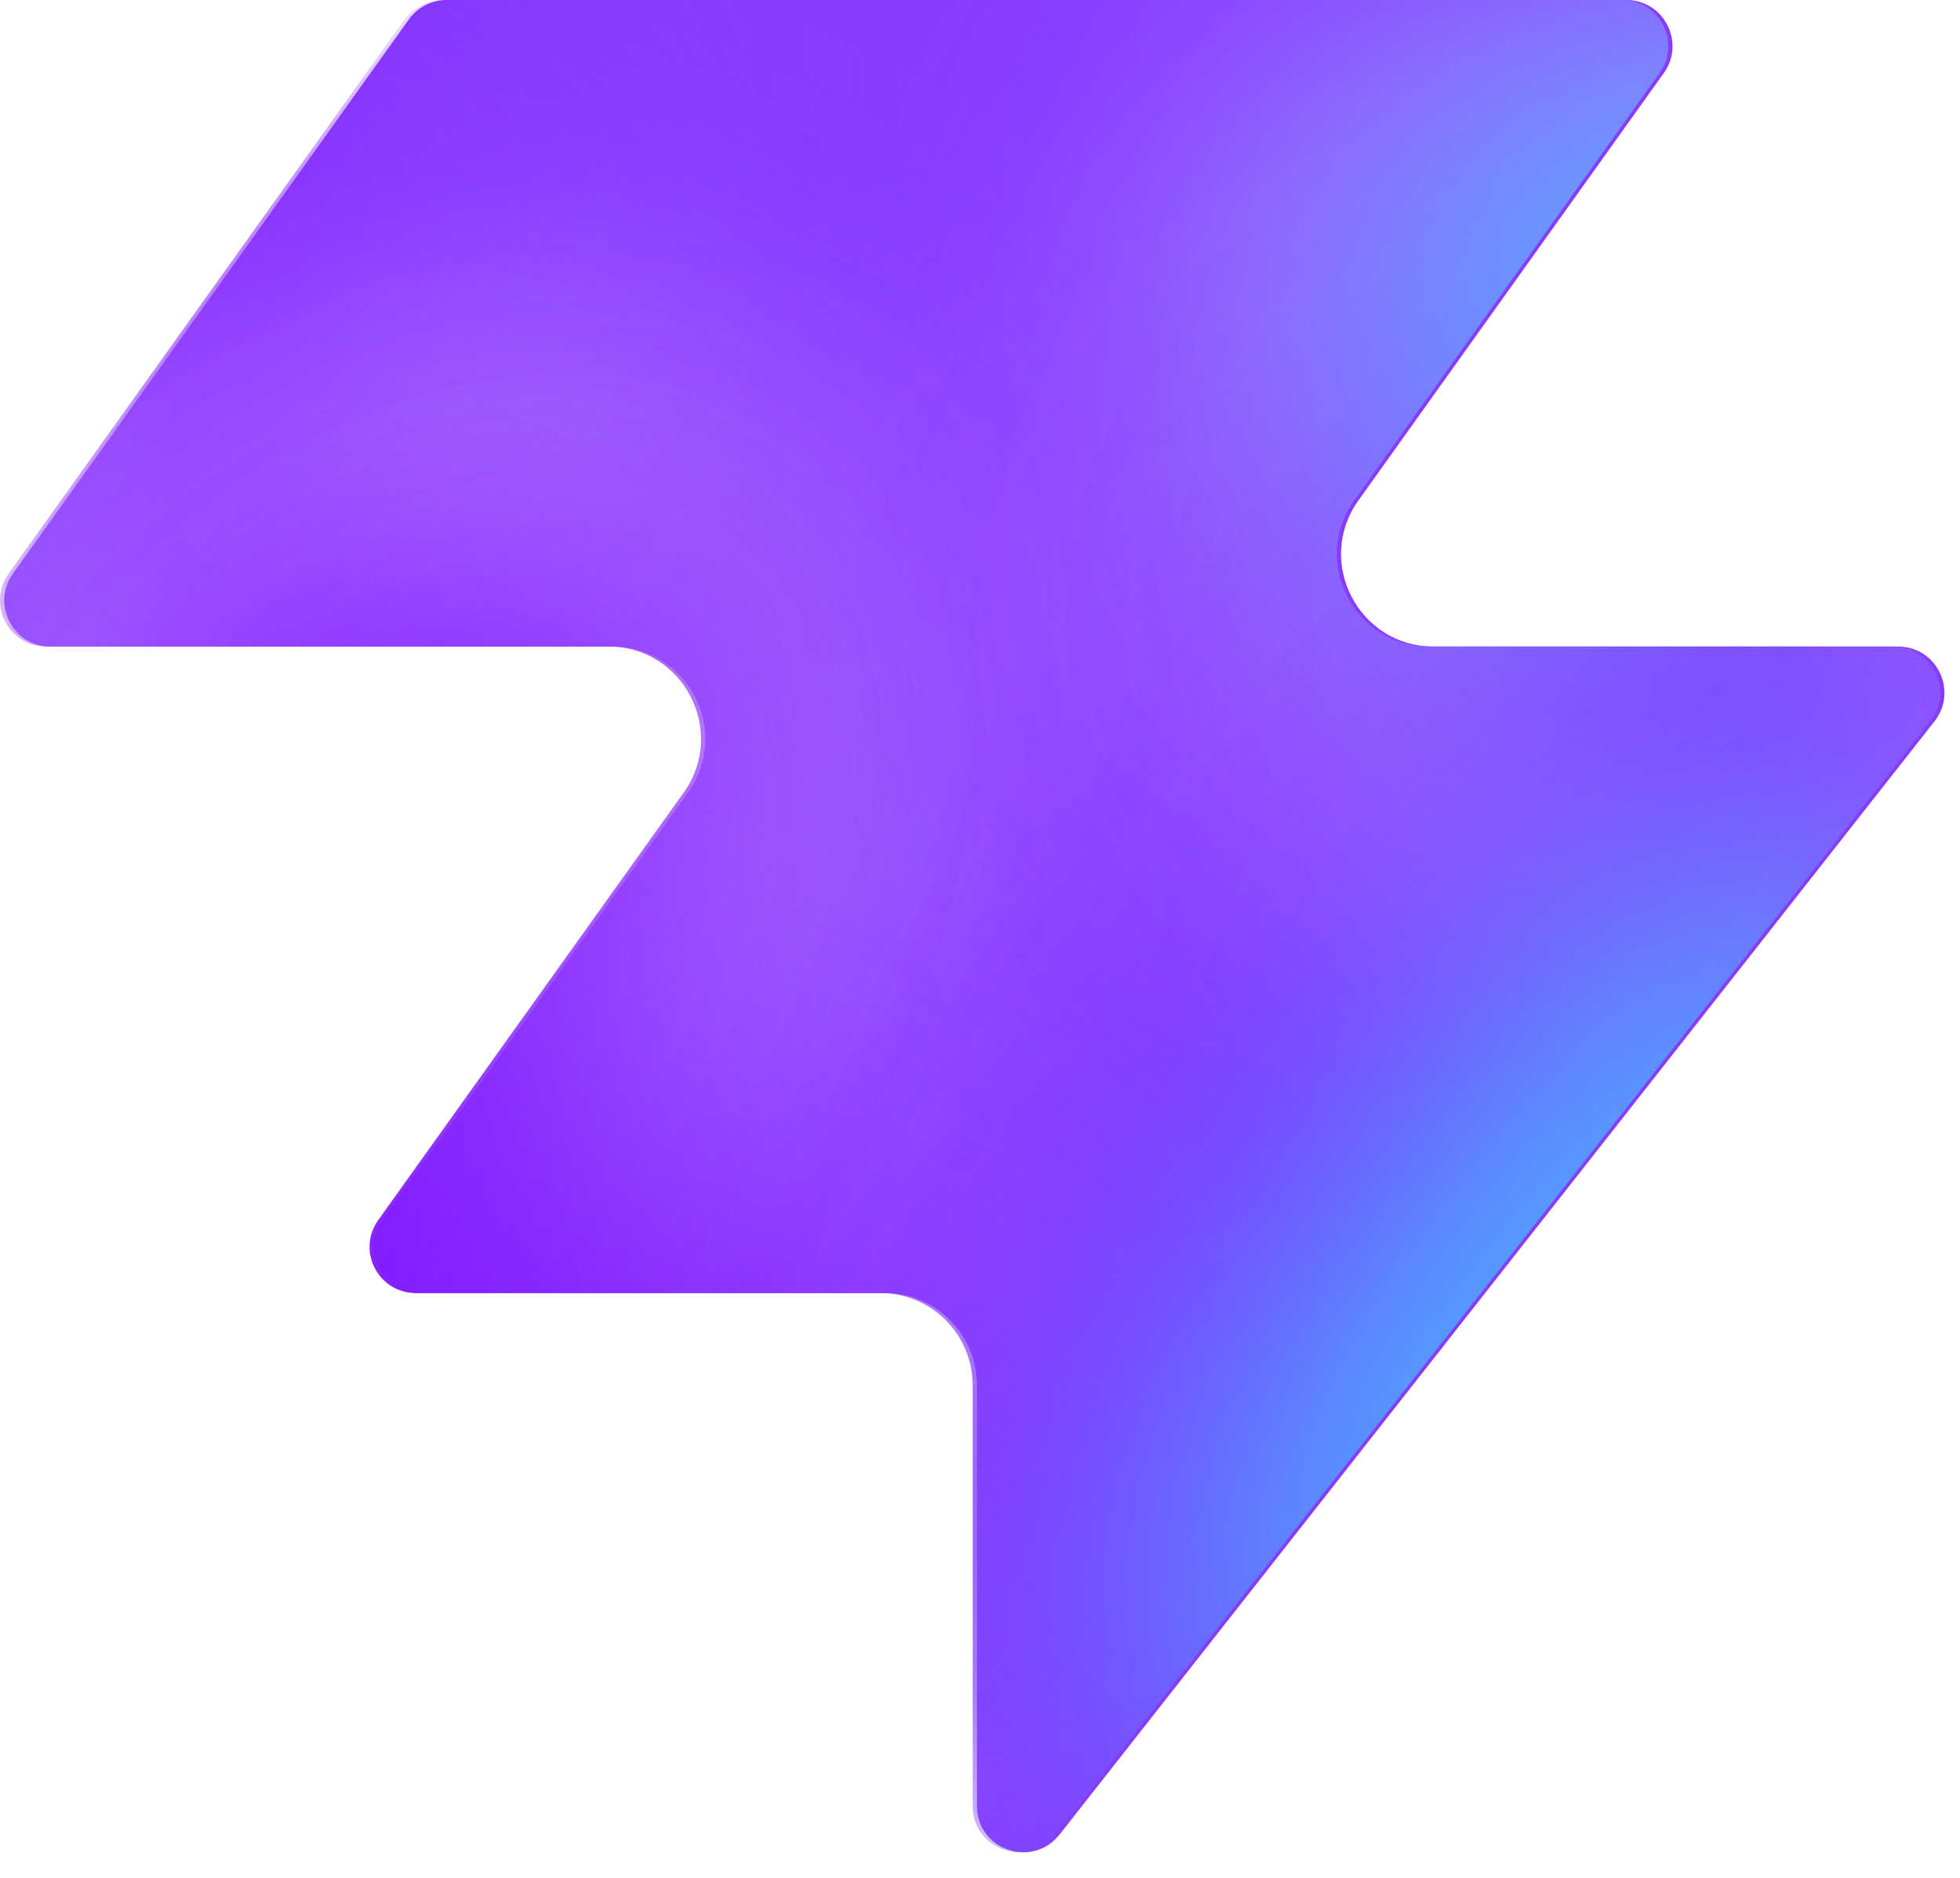
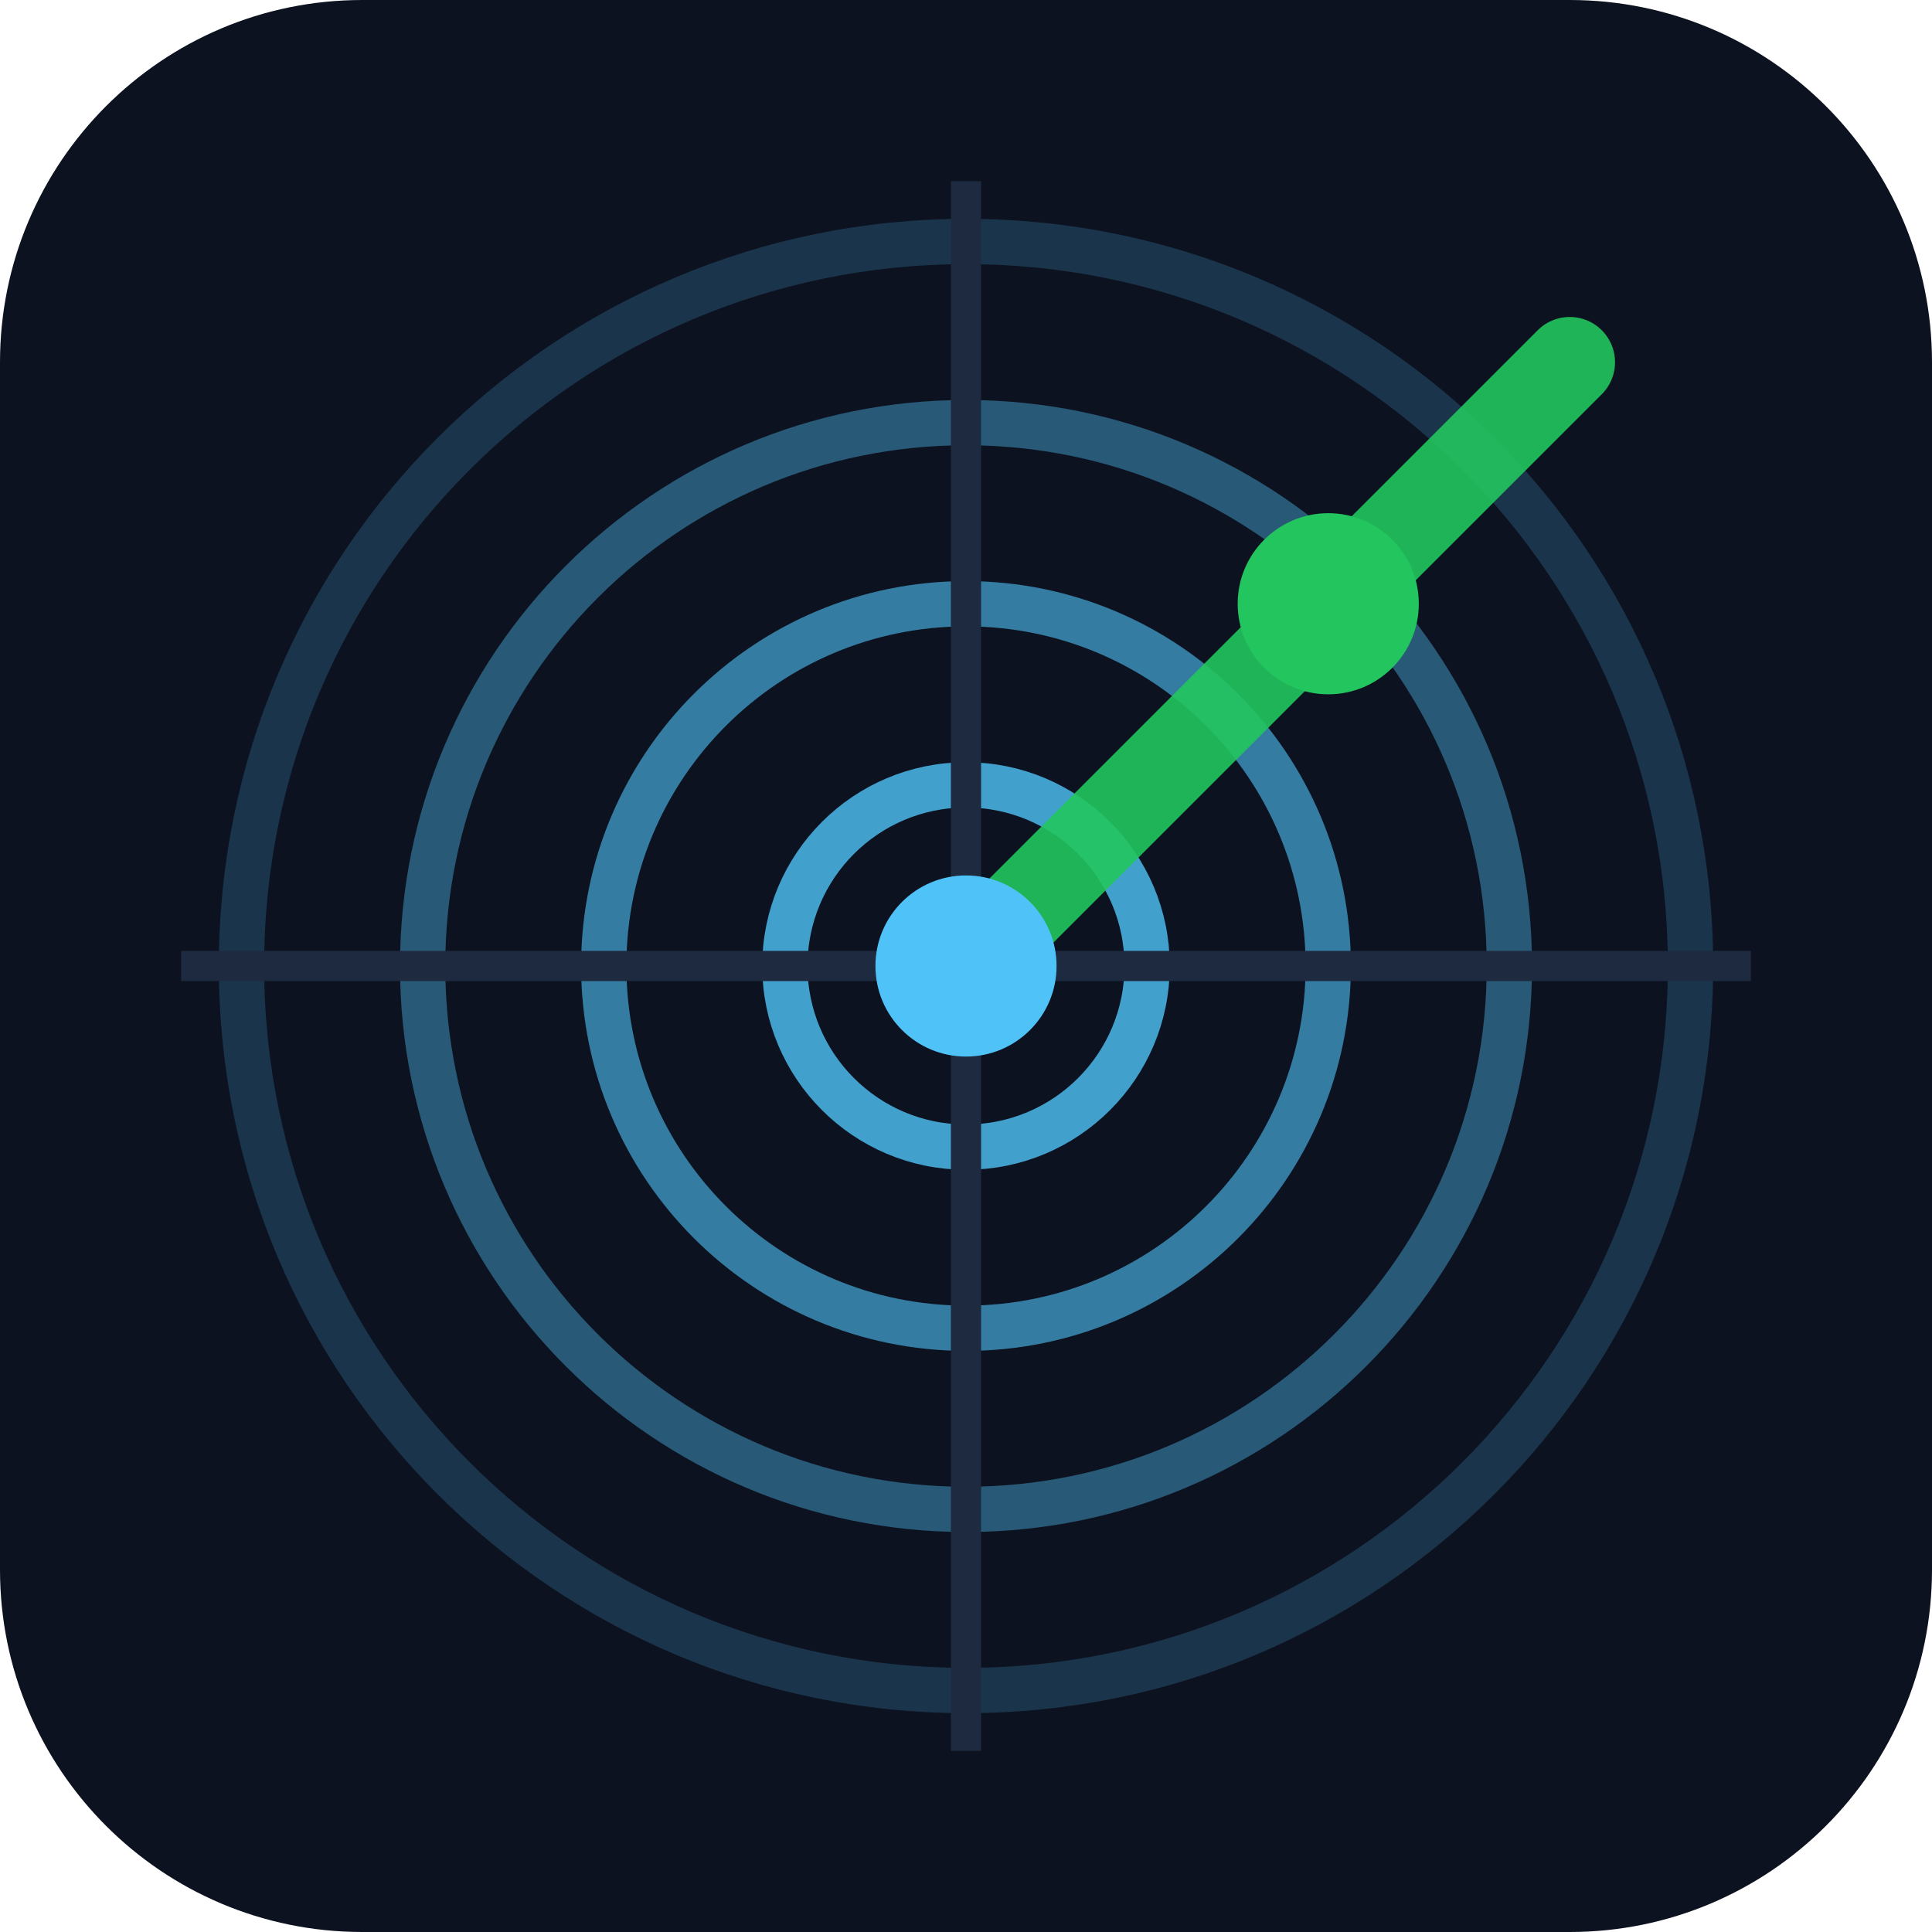
- <svg xmlns="http://www.w3.org/2000/svg" width="48" height="46" fill="none" viewBox="0 0 48 46">
-   <path fill="#863bff" d="M25.946 44.938c-.664.845-2.021.375-2.021-.698V33.937a2.26 2.26 0 0 0-2.262-2.262H10.287c-.92 0-1.456-1.04-.92-1.788l7.48-10.471c1.07-1.497 0-3.578-1.842-3.578H1.237c-.92 0-1.456-1.04-.92-1.788L10.013.474c.214-.297.556-.474.92-.474h28.894c.92 0 1.456 1.04.92 1.788l-7.48 10.471c-1.07 1.498 0 3.579 1.842 3.579h11.377c.943 0 1.473 1.088.89 1.83L25.947 44.94z" style="fill:#863bff;fill:color(display-p3 .525 .23 1);fill-opacity:1" />
-   <mask id="a" width="48" height="46" x="0" y="0" maskUnits="userSpaceOnUse" style="mask-type:alpha">
-     <path fill="#000" d="M25.842 44.938c-.664.844-2.021.375-2.021-.698V33.937a2.26 2.26 0 0 0-2.262-2.262H10.183c-.92 0-1.456-1.04-.92-1.788l7.48-10.471c1.07-1.498 0-3.579-1.842-3.579H1.133c-.92 0-1.456-1.04-.92-1.787L9.91.473c.214-.297.556-.474.92-.474h28.894c.92 0 1.456 1.04.92 1.788l-7.48 10.471c-1.07 1.498 0 3.578 1.842 3.578h11.377c.943 0 1.473 1.088.89 1.832L25.843 44.94z" style="fill:#000;fill-opacity:1" />
-   </mask>
-   <g mask="url(#a)">
-     <g filter="url(#b)">
-       <ellipse cx="5.508" cy="14.704" fill="#ede6ff" rx="5.508" ry="14.704" style="fill:#ede6ff;fill:color(display-p3 .927 .903 1);fill-opacity:1" transform="matrix(.00324 1 1 -.00324 -4.47 31.516)" />
-     </g>
-     <g filter="url(#c)">
-       <ellipse cx="10.399" cy="29.851" fill="#ede6ff" rx="10.399" ry="29.851" style="fill:#ede6ff;fill:color(display-p3 .927 .903 1);fill-opacity:1" transform="matrix(.00324 1 1 -.00324 -39.328 7.883)" />
-     </g>
-     <g filter="url(#d)">
-       <ellipse cx="5.508" cy="30.487" fill="#7e14ff" rx="5.508" ry="30.487" style="fill:#7e14ff;fill:color(display-p3 .492 .077 1);fill-opacity:1" transform="rotate(89.814 -25.913 -14.639)scale(1 -1)" />
-     </g>
-     <g filter="url(#e)">
-       <ellipse cx="5.508" cy="30.599" fill="#7e14ff" rx="5.508" ry="30.599" style="fill:#7e14ff;fill:color(display-p3 .492 .077 1);fill-opacity:1" transform="rotate(89.814 -32.644 -3.334)scale(1 -1)" />
-     </g>
-     <g filter="url(#f)">
-       <ellipse cx="5.508" cy="30.599" fill="#7e14ff" rx="5.508" ry="30.599" style="fill:#7e14ff;fill:color(display-p3 .492 .077 1);fill-opacity:1" transform="matrix(.00324 1 1 -.00324 -34.34 30.47)" />
-     </g>
-     <g filter="url(#g)">
-       <ellipse cx="14.072" cy="22.078" fill="#ede6ff" rx="14.072" ry="22.078" style="fill:#ede6ff;fill:color(display-p3 .927 .903 1);fill-opacity:1" transform="rotate(93.35 24.506 48.493)scale(-1 1)" />
-     </g>
-     <g filter="url(#h)">
-       <ellipse cx="3.47" cy="21.501" fill="#7e14ff" rx="3.47" ry="21.501" style="fill:#7e14ff;fill:color(display-p3 .492 .077 1);fill-opacity:1" transform="rotate(89.009 28.708 47.59)scale(-1 1)" />
-     </g>
-     <g filter="url(#i)">
-       <ellipse cx="3.47" cy="21.501" fill="#7e14ff" rx="3.47" ry="21.501" style="fill:#7e14ff;fill:color(display-p3 .492 .077 1);fill-opacity:1" transform="rotate(89.009 28.708 47.59)scale(-1 1)" />
-     </g>
-     <g filter="url(#j)">
-       <ellipse cx=".387" cy="8.972" fill="#7e14ff" rx="4.407" ry="29.108" style="fill:#7e14ff;fill:color(display-p3 .492 .077 1);fill-opacity:1" transform="rotate(39.51 .387 8.972)" />
-     </g>
-     <g filter="url(#k)">
-       <ellipse cx="47.523" cy="-6.092" fill="#7e14ff" rx="4.407" ry="29.108" style="fill:#7e14ff;fill:color(display-p3 .492 .077 1);fill-opacity:1" transform="rotate(37.892 47.523 -6.092)" />
-     </g>
-     <g filter="url(#l)">
-       <ellipse cx="41.412" cy="6.333" fill="#47bfff" rx="5.971" ry="9.665" style="fill:#47bfff;fill:color(display-p3 .28 .748 1);fill-opacity:1" transform="rotate(37.892 41.412 6.333)" />
-     </g>
-     <g filter="url(#m)">
-       <ellipse cx="-1.879" cy="38.332" fill="#7e14ff" rx="4.407" ry="29.108" style="fill:#7e14ff;fill:color(display-p3 .492 .077 1);fill-opacity:1" transform="rotate(37.892 -1.88 38.332)" />
-     </g>
-     <g filter="url(#n)">
-       <ellipse cx="-1.879" cy="38.332" fill="#7e14ff" rx="4.407" ry="29.108" style="fill:#7e14ff;fill:color(display-p3 .492 .077 1);fill-opacity:1" transform="rotate(37.892 -1.88 38.332)" />
-     </g>
-     <g filter="url(#o)">
-       <ellipse cx="35.651" cy="29.907" fill="#7e14ff" rx="4.407" ry="29.108" style="fill:#7e14ff;fill:color(display-p3 .492 .077 1);fill-opacity:1" transform="rotate(37.892 35.651 29.907)" />
-     </g>
-     <g filter="url(#p)">
-       <ellipse cx="38.418" cy="32.4" fill="#47bfff" rx="5.971" ry="15.297" style="fill:#47bfff;fill:color(display-p3 .28 .748 1);fill-opacity:1" transform="rotate(37.892 38.418 32.4)" />
-     </g>
-   </g>
-   <defs>
-     <filter id="b" width="60.045" height="41.654" x="-19.77" y="16.149" color-interpolation-filters="sRGB" filterUnits="userSpaceOnUse">
-       <feFlood flood-opacity="0" result="BackgroundImageFix" />
-       <feBlend in="SourceGraphic" in2="BackgroundImageFix" result="shape" />
-       <feGaussianBlur result="effect1_foregroundBlur_2002_17158" stdDeviation="7.659" />
-     </filter>
-     <filter id="c" width="90.34" height="51.437" x="-54.613" y="-7.533" color-interpolation-filters="sRGB" filterUnits="userSpaceOnUse">
-       <feFlood flood-opacity="0" result="BackgroundImageFix" />
-       <feBlend in="SourceGraphic" in2="BackgroundImageFix" result="shape" />
-       <feGaussianBlur result="effect1_foregroundBlur_2002_17158" stdDeviation="7.659" />
-     </filter>
-     <filter id="d" width="79.355" height="29.4" x="-49.64" y="2.03" color-interpolation-filters="sRGB" filterUnits="userSpaceOnUse">
-       <feFlood flood-opacity="0" result="BackgroundImageFix" />
-       <feBlend in="SourceGraphic" in2="BackgroundImageFix" result="shape" />
-       <feGaussianBlur result="effect1_foregroundBlur_2002_17158" stdDeviation="4.596" />
-     </filter>
-     <filter id="e" width="79.579" height="29.4" x="-45.045" y="20.029" color-interpolation-filters="sRGB" filterUnits="userSpaceOnUse">
-       <feFlood flood-opacity="0" result="BackgroundImageFix" />
-       <feBlend in="SourceGraphic" in2="BackgroundImageFix" result="shape" />
-       <feGaussianBlur result="effect1_foregroundBlur_2002_17158" stdDeviation="4.596" />
-     </filter>
-     <filter id="f" width="79.579" height="29.4" x="-43.513" y="21.178" color-interpolation-filters="sRGB" filterUnits="userSpaceOnUse">
-       <feFlood flood-opacity="0" result="BackgroundImageFix" />
-       <feBlend in="SourceGraphic" in2="BackgroundImageFix" result="shape" />
-       <feGaussianBlur result="effect1_foregroundBlur_2002_17158" stdDeviation="4.596" />
-     </filter>
-     <filter id="g" width="74.749" height="58.852" x="15.756" y="-17.901" color-interpolation-filters="sRGB" filterUnits="userSpaceOnUse">
-       <feFlood flood-opacity="0" result="BackgroundImageFix" />
-       <feBlend in="SourceGraphic" in2="BackgroundImageFix" result="shape" />
-       <feGaussianBlur result="effect1_foregroundBlur_2002_17158" stdDeviation="7.659" />
-     </filter>
-     <filter id="h" width="61.377" height="25.362" x="23.548" y="2.284" color-interpolation-filters="sRGB" filterUnits="userSpaceOnUse">
-       <feFlood flood-opacity="0" result="BackgroundImageFix" />
-       <feBlend in="SourceGraphic" in2="BackgroundImageFix" result="shape" />
-       <feGaussianBlur result="effect1_foregroundBlur_2002_17158" stdDeviation="4.596" />
-     </filter>
-     <filter id="i" width="61.377" height="25.362" x="23.548" y="2.284" color-interpolation-filters="sRGB" filterUnits="userSpaceOnUse">
-       <feFlood flood-opacity="0" result="BackgroundImageFix" />
-       <feBlend in="SourceGraphic" in2="BackgroundImageFix" result="shape" />
-       <feGaussianBlur result="effect1_foregroundBlur_2002_17158" stdDeviation="4.596" />
-     </filter>
-     <filter id="j" width="56.045" height="63.649" x="-27.636" y="-22.853" color-interpolation-filters="sRGB" filterUnits="userSpaceOnUse">
-       <feFlood flood-opacity="0" result="BackgroundImageFix" />
-       <feBlend in="SourceGraphic" in2="BackgroundImageFix" result="shape" />
-       <feGaussianBlur result="effect1_foregroundBlur_2002_17158" stdDeviation="4.596" />
-     </filter>
-     <filter id="k" width="54.814" height="64.646" x="20.116" y="-38.415" color-interpolation-filters="sRGB" filterUnits="userSpaceOnUse">
-       <feFlood flood-opacity="0" result="BackgroundImageFix" />
-       <feBlend in="SourceGraphic" in2="BackgroundImageFix" result="shape" />
-       <feGaussianBlur result="effect1_foregroundBlur_2002_17158" stdDeviation="4.596" />
-     </filter>
-     <filter id="l" width="33.541" height="35.313" x="24.641" y="-11.323" color-interpolation-filters="sRGB" filterUnits="userSpaceOnUse">
-       <feFlood flood-opacity="0" result="BackgroundImageFix" />
-       <feBlend in="SourceGraphic" in2="BackgroundImageFix" result="shape" />
-       <feGaussianBlur result="effect1_foregroundBlur_2002_17158" stdDeviation="4.596" />
-     </filter>
-     <filter id="m" width="54.814" height="64.646" x="-29.286" y="6.009" color-interpolation-filters="sRGB" filterUnits="userSpaceOnUse">
-       <feFlood flood-opacity="0" result="BackgroundImageFix" />
-       <feBlend in="SourceGraphic" in2="BackgroundImageFix" result="shape" />
-       <feGaussianBlur result="effect1_foregroundBlur_2002_17158" stdDeviation="4.596" />
-     </filter>
-     <filter id="n" width="54.814" height="64.646" x="-29.286" y="6.009" color-interpolation-filters="sRGB" filterUnits="userSpaceOnUse">
-       <feFlood flood-opacity="0" result="BackgroundImageFix" />
-       <feBlend in="SourceGraphic" in2="BackgroundImageFix" result="shape" />
-       <feGaussianBlur result="effect1_foregroundBlur_2002_17158" stdDeviation="4.596" />
-     </filter>
-     <filter id="o" width="54.814" height="64.646" x="8.244" y="-2.416" color-interpolation-filters="sRGB" filterUnits="userSpaceOnUse">
-       <feFlood flood-opacity="0" result="BackgroundImageFix" />
-       <feBlend in="SourceGraphic" in2="BackgroundImageFix" result="shape" />
-       <feGaussianBlur result="effect1_foregroundBlur_2002_17158" stdDeviation="4.596" />
-     </filter>
-     <filter id="p" width="39.409" height="43.623" x="18.713" y="10.588" color-interpolation-filters="sRGB" filterUnits="userSpaceOnUse">
-       <feFlood flood-opacity="0" result="BackgroundImageFix" />
-       <feBlend in="SourceGraphic" in2="BackgroundImageFix" result="shape" />
-       <feGaussianBlur result="effect1_foregroundBlur_2002_17158" stdDeviation="4.596" />
-     </filter>
-   </defs>
+ <svg xmlns="http://www.w3.org/2000/svg" viewBox="0 0 32 32">
+   <rect width="32" height="32" rx="6" fill="#0d1220" />
+   <circle cx="16" cy="16" r="12" fill="none" stroke="#4fc3f7" stroke-width="0.75" opacity="0.2" />
+   <circle cx="16" cy="16" r="9" fill="none" stroke="#4fc3f7" stroke-width="0.75" opacity="0.4" />
+   <circle cx="16" cy="16" r="6" fill="none" stroke="#4fc3f7" stroke-width="0.75" opacity="0.6" />
+   <circle cx="16" cy="16" r="3" fill="none" stroke="#4fc3f7" stroke-width="0.75" opacity="0.8" />
+   <line x1="16" y1="3" x2="16" y2="29" stroke="#1e2a40" stroke-width="0.5" />
+   <line x1="3" y1="16" x2="29" y2="16" stroke="#1e2a40" stroke-width="0.5" />
+   <line x1="16" y1="16" x2="26" y2="6" stroke="#22c55e" stroke-width="1.5" stroke-linecap="round" opacity="0.9" />
+   <circle cx="16" cy="16" r="1.5" fill="#4fc3f7" />
+   <circle cx="22" cy="10" r="1.5" fill="#22c55e" />
</svg>
